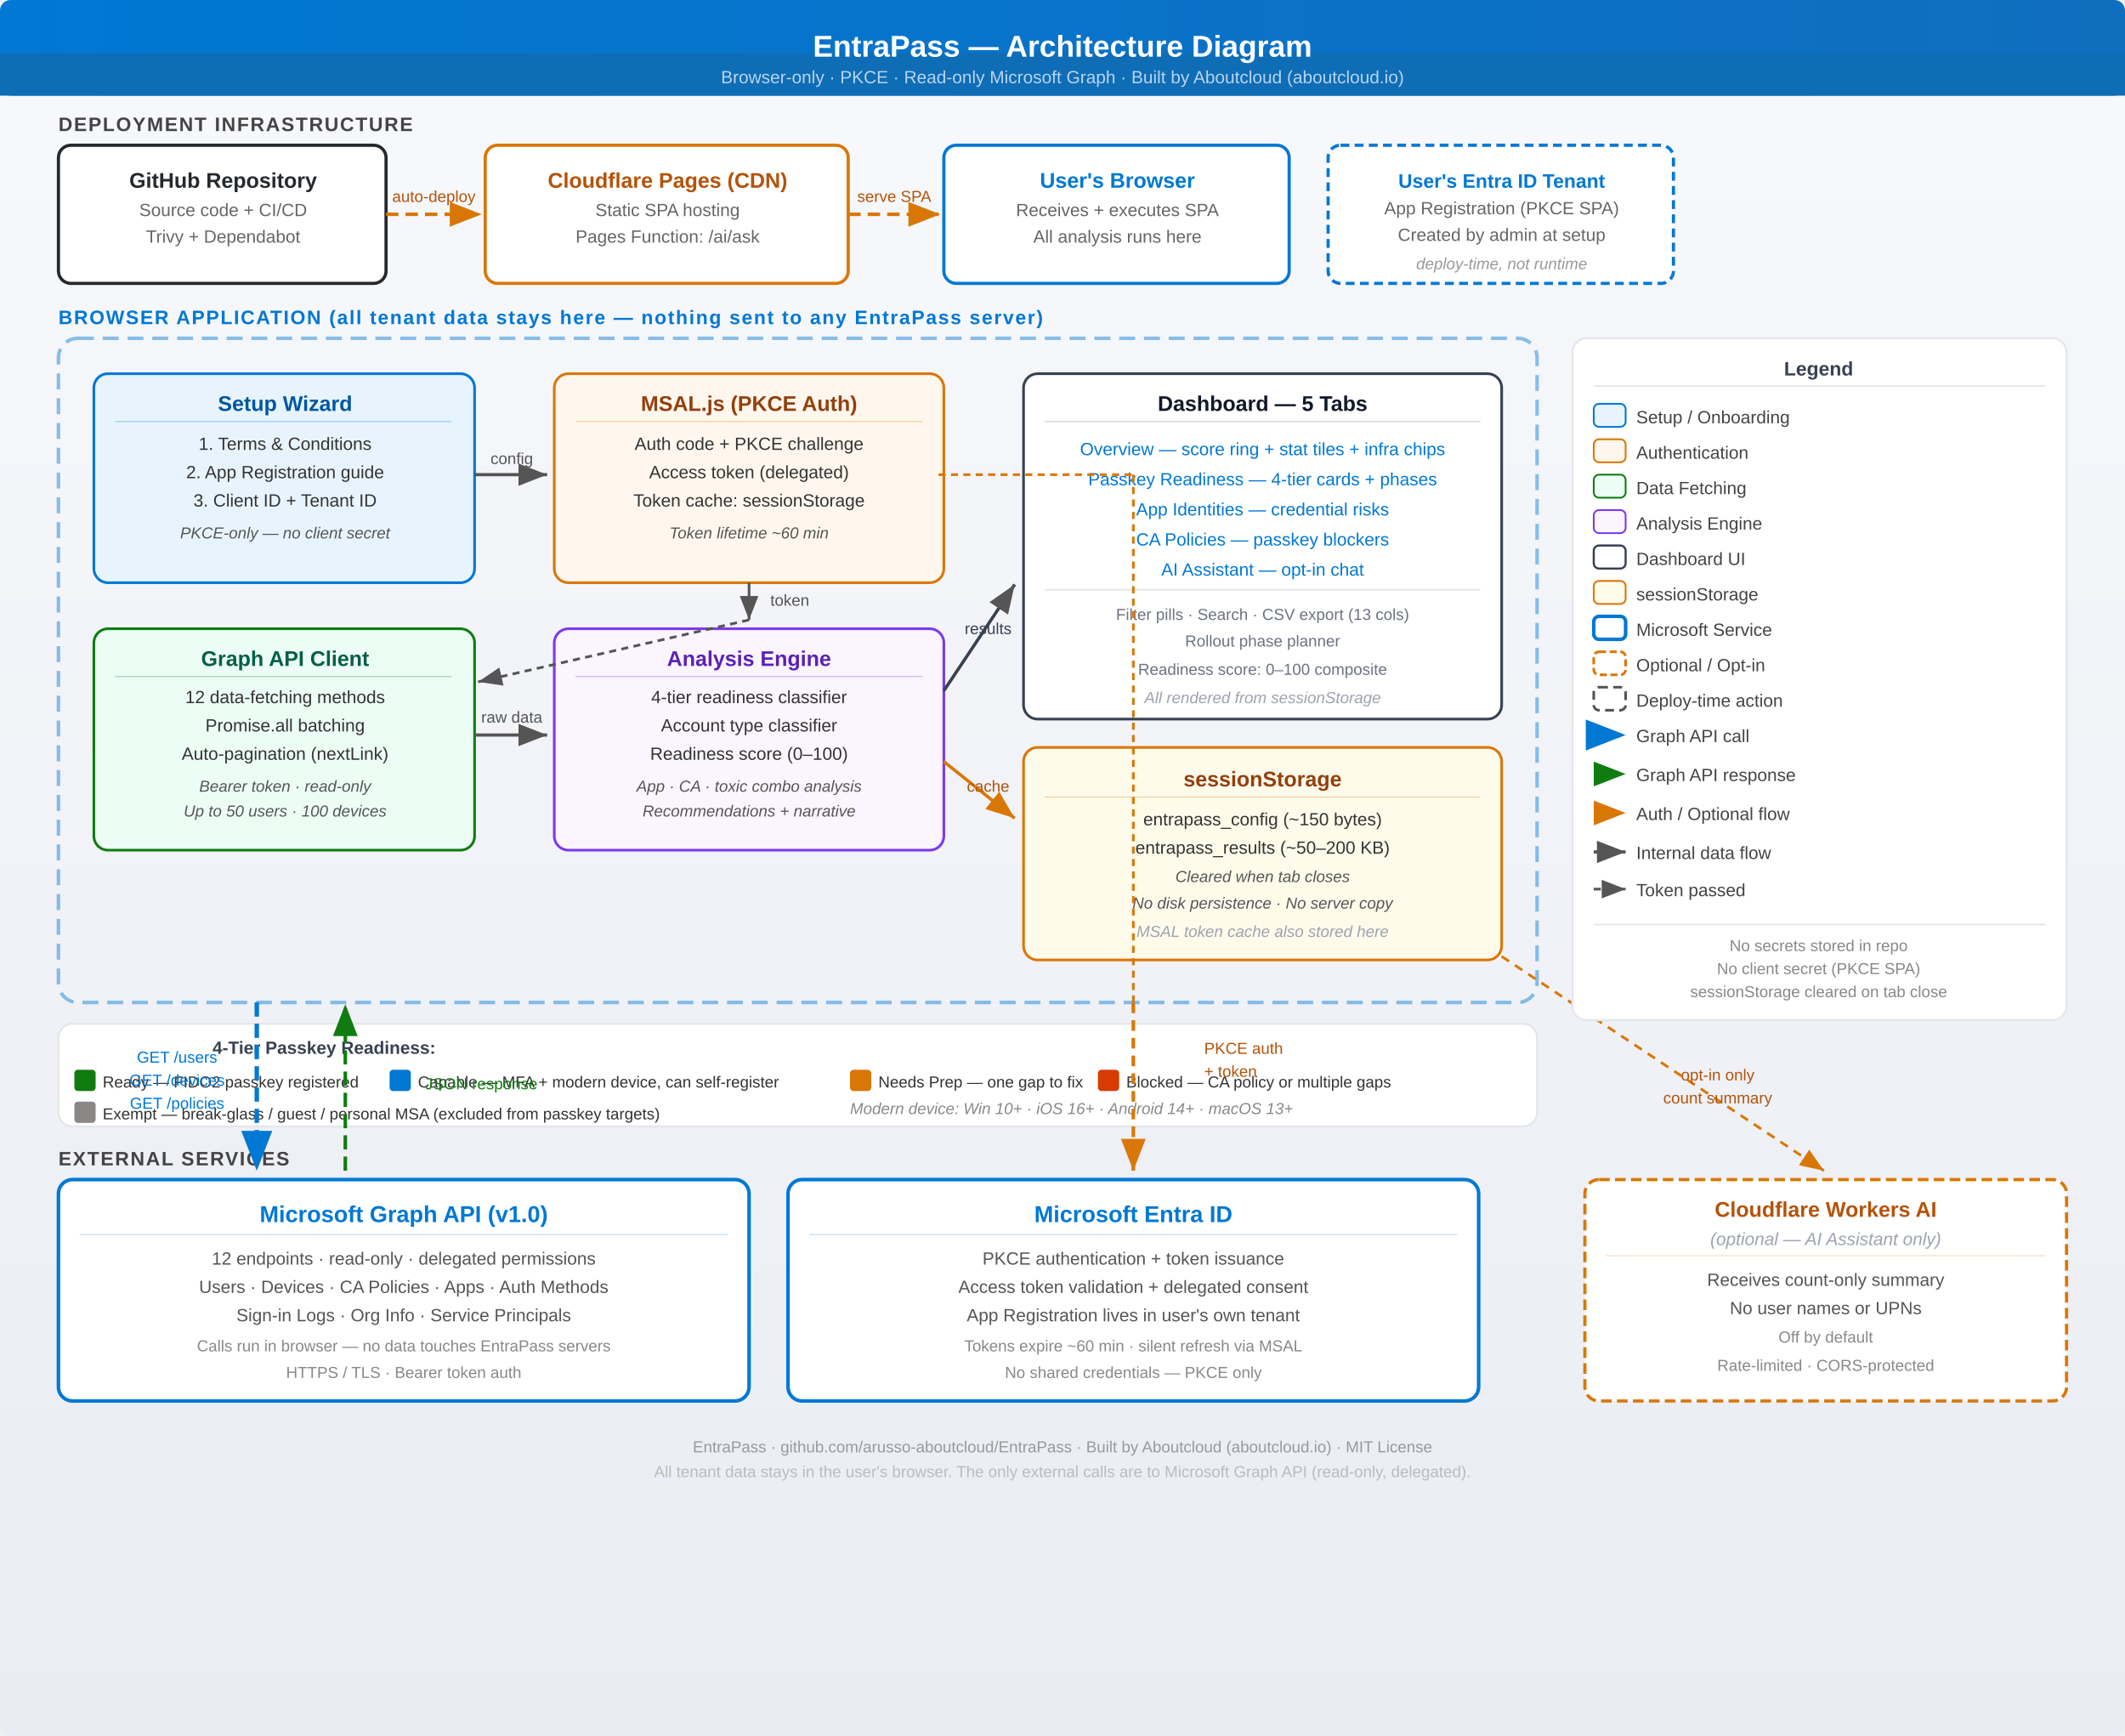
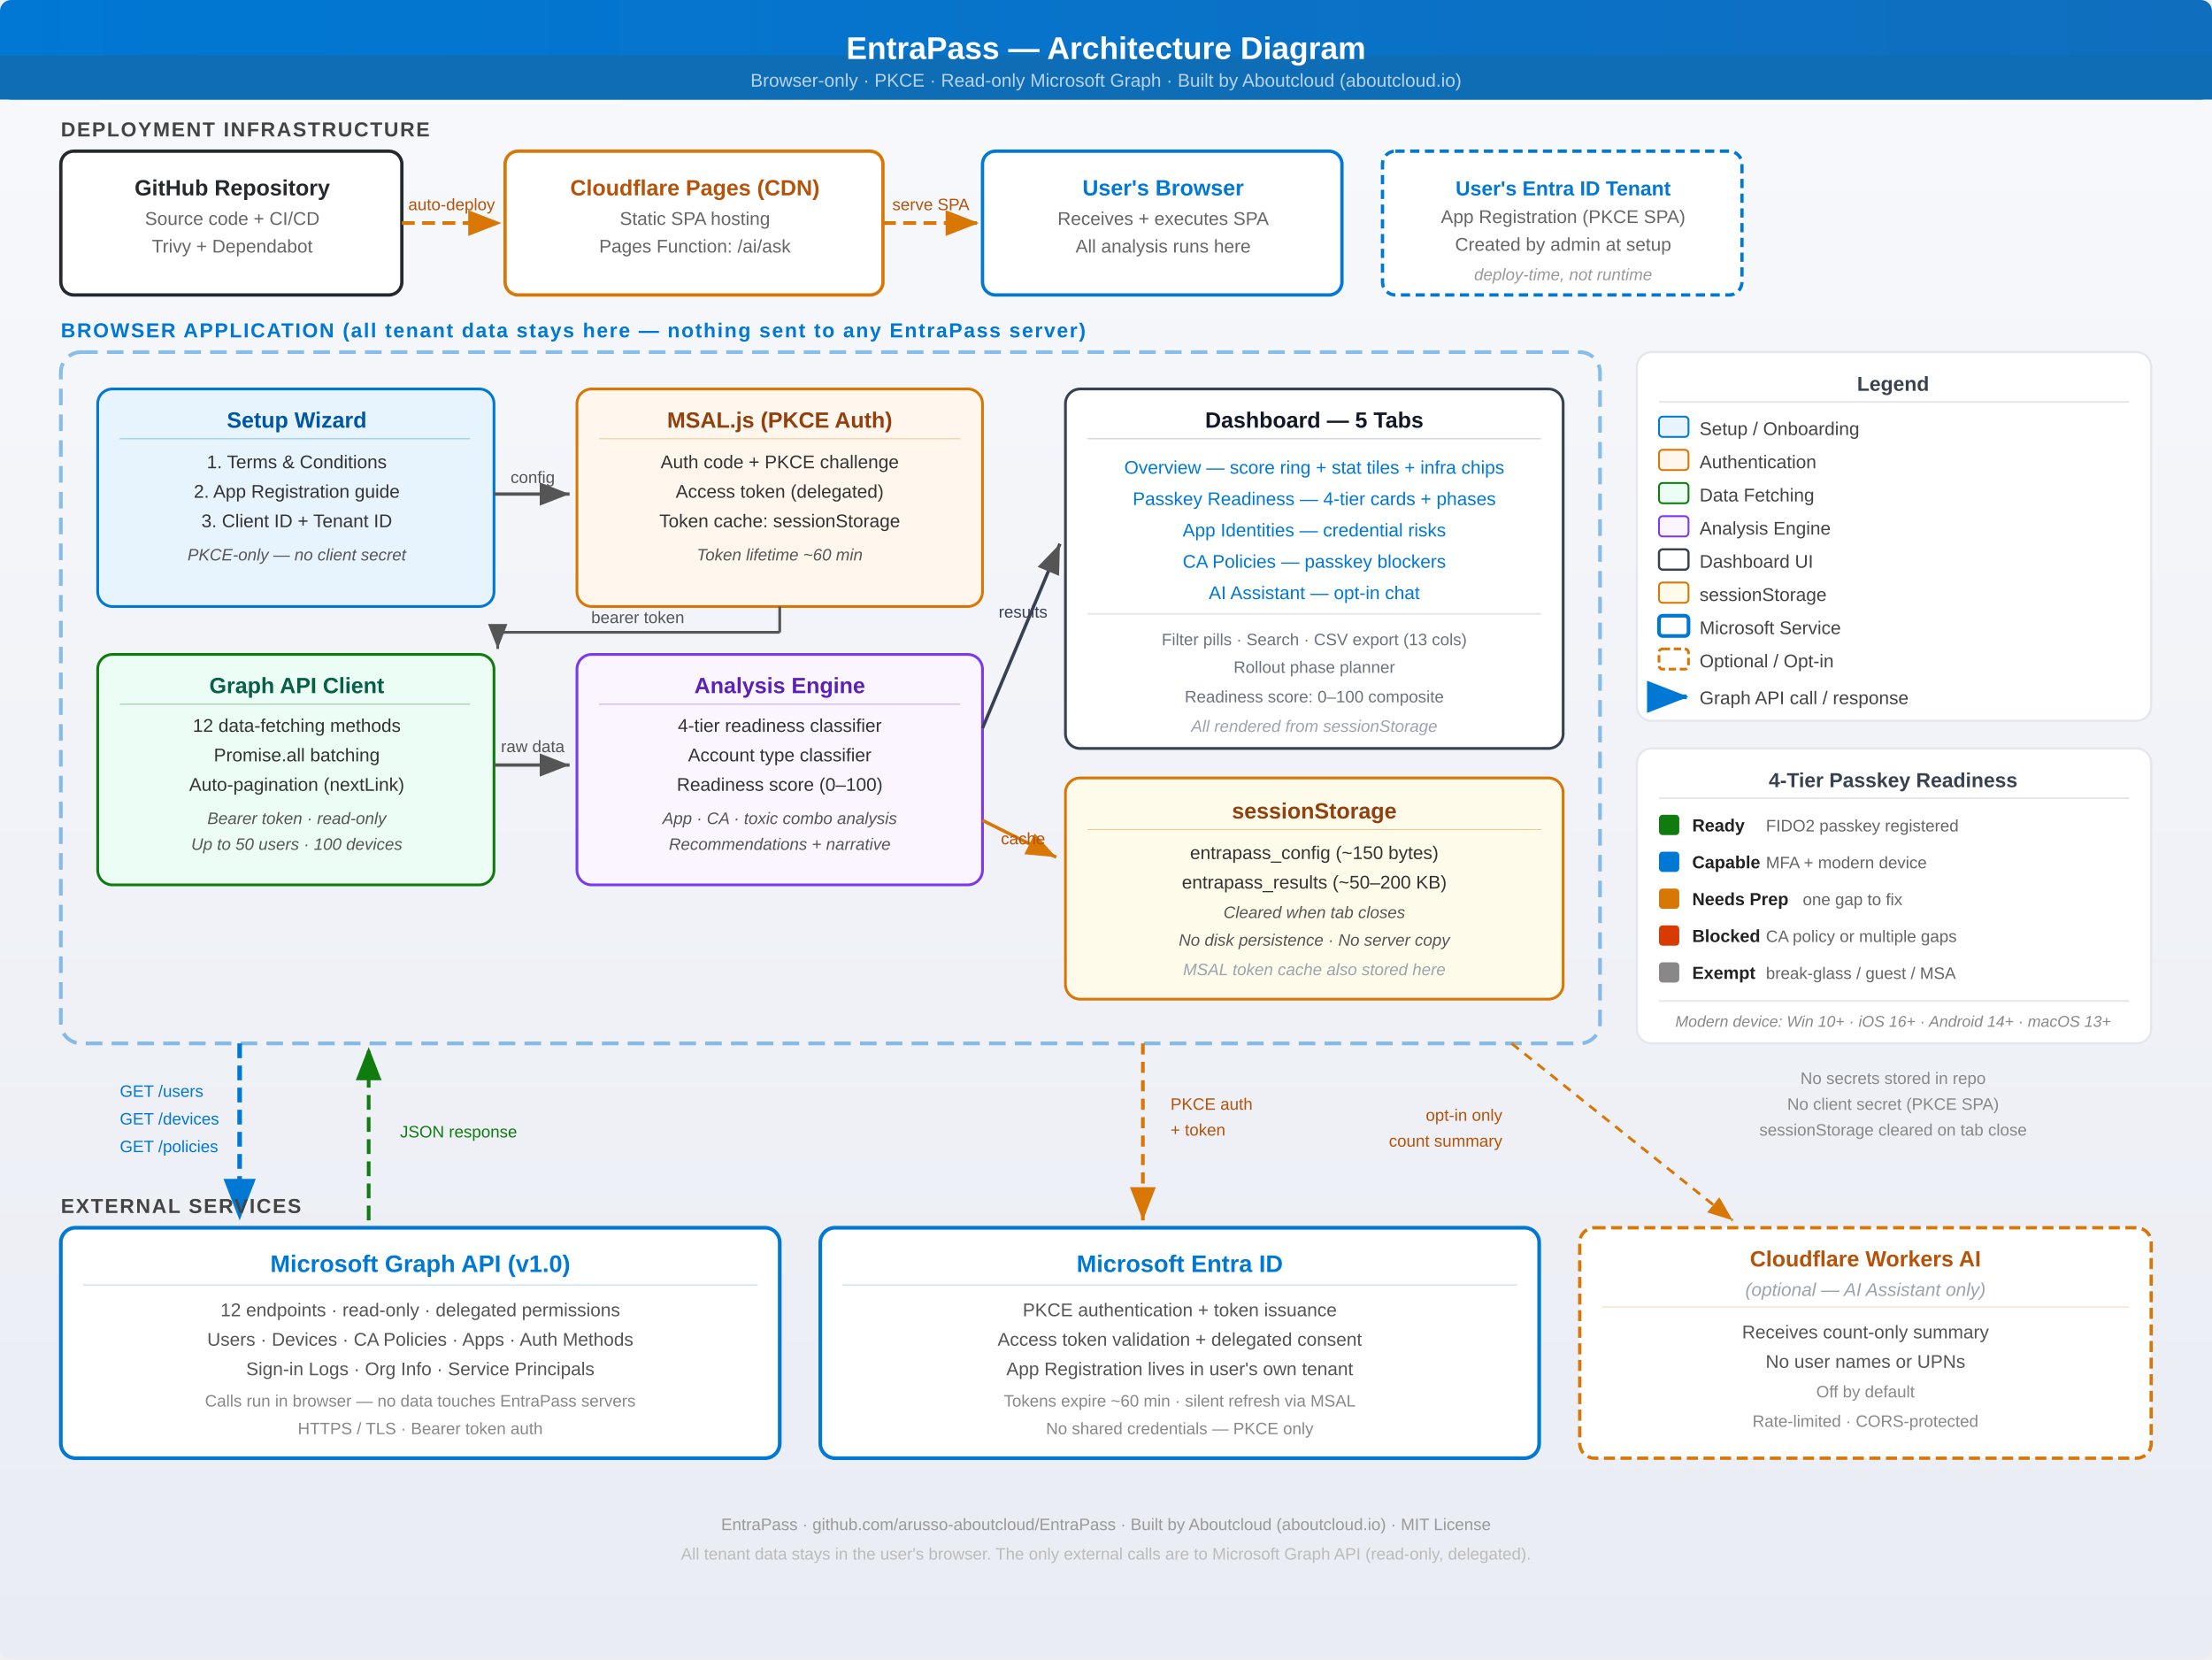
- <svg xmlns="http://www.w3.org/2000/svg" width="1200" height="980" viewBox="0 0 1200 980" font-family="Segoe UI, system-ui, Arial, sans-serif">
+ <svg xmlns="http://www.w3.org/2000/svg" width="1200" height="900" viewBox="0 0 1200 900" font-family="Segoe UI, system-ui, Arial, sans-serif">
  <defs>
    <marker id="arr" markerWidth="9" markerHeight="7" refX="9" refY="3.5" orient="auto">
      <polygon points="0 0,9 3.5,0 7" fill="#555" />
    </marker>
    <marker id="arr-blue" markerWidth="9" markerHeight="7" refX="9" refY="3.5" orient="auto">
      <polygon points="0 0,9 3.5,0 7" fill="#0078d4" />
    </marker>
    <marker id="arr-green" markerWidth="9" markerHeight="7" refX="9" refY="3.5" orient="auto">
      <polygon points="0 0,9 3.5,0 7" fill="#107c10" />
    </marker>
    <marker id="arr-orange" markerWidth="9" markerHeight="7" refX="9" refY="3.5" orient="auto">
      <polygon points="0 0,9 3.5,0 7" fill="#d97706" />
    </marker>
    <linearGradient id="hdr" x1="0" y1="0" x2="1" y2="0">
      <stop offset="0%" stop-color="#0078d4" />
      <stop offset="100%" stop-color="#106ebe" />
    </linearGradient>
    <linearGradient id="bg" x1="0" y1="0" x2="0" y2="1">
      <stop offset="0%" stop-color="#f8f9fc" />
      <stop offset="100%" stop-color="#e9ecf3" />
    </linearGradient>
  </defs>
-   <rect width="1200" height="980" fill="url(#bg)" rx="6" />
+   <rect width="1200" height="900" fill="url(#bg)" rx="6" />
  <rect x="0" y="0" width="1200" height="54" fill="url(#hdr)" rx="6" />
  <rect x="0" y="30" width="1200" height="24" fill="#0e6db5" />
  <text x="600" y="32" fill="white" font-size="17" font-weight="700" text-anchor="middle">EntraPass — Architecture Diagram</text>
  <text x="600" y="47" fill="#b8d4f0" font-size="10" text-anchor="middle">Browser-only · PKCE · Read-only Microsoft Graph · Built by Aboutcloud (aboutcloud.io)</text>
  <text x="33" y="74" fill="#444" font-size="11" font-weight="700" letter-spacing="0.8">DEPLOYMENT INFRASTRUCTURE</text>
  <rect x="33" y="82" width="185" height="78" rx="7" fill="white" stroke="#24292e" stroke-width="1.8" />
  <text x="126" y="106" fill="#24292e" font-size="12" font-weight="700" text-anchor="middle">GitHub Repository</text>
  <text x="126" y="122" fill="#666" font-size="10" text-anchor="middle">Source code + CI/CD</text>
  <text x="126" y="137" fill="#666" font-size="10" text-anchor="middle">Trivy + Dependabot</text>
  <line x1="218" y1="121" x2="272" y2="121" stroke="#d97706" stroke-width="2" stroke-dasharray="7 4" marker-end="url(#arr-orange)" />
  <text x="245" y="114" fill="#b45309" font-size="9" text-anchor="middle">auto-deploy</text>
  <rect x="274" y="82" width="205" height="78" rx="7" fill="white" stroke="#d97706" stroke-width="1.8" />
  <text x="377" y="106" fill="#b45309" font-size="12" font-weight="700" text-anchor="middle">Cloudflare Pages (CDN)</text>
  <text x="377" y="122" fill="#666" font-size="10" text-anchor="middle">Static SPA hosting</text>
  <text x="377" y="137" fill="#666" font-size="10" text-anchor="middle">Pages Function: /ai/ask</text>
  <line x1="479" y1="121" x2="531" y2="121" stroke="#d97706" stroke-width="2" stroke-dasharray="7 4" marker-end="url(#arr-orange)" />
  <text x="505" y="114" fill="#b45309" font-size="9" text-anchor="middle">serve SPA</text>
  <rect x="533" y="82" width="195" height="78" rx="7" fill="white" stroke="#0078d4" stroke-width="1.8" />
  <text x="631" y="106" fill="#0078d4" font-size="12" font-weight="700" text-anchor="middle">User's Browser</text>
  <text x="631" y="122" fill="#666" font-size="10" text-anchor="middle">Receives + executes SPA</text>
  <text x="631" y="137" fill="#666" font-size="10" text-anchor="middle">All analysis runs here</text>
  <rect x="750" y="82" width="195" height="78" rx="7" fill="white" stroke="#0078d4" stroke-width="1.8" stroke-dasharray="5 3" />
  <text x="848" y="106" fill="#0078d4" font-size="11" font-weight="700" text-anchor="middle">User's Entra ID Tenant</text>
  <text x="848" y="121" fill="#666" font-size="10" text-anchor="middle">App Registration (PKCE SPA)</text>
  <text x="848" y="136" fill="#666" font-size="10" text-anchor="middle">Created by admin at setup</text>
  <text x="848" y="152" fill="#999" font-size="9" font-style="italic" text-anchor="middle">deploy-time, not runtime</text>
  <text x="33" y="183" fill="#0078d4" font-size="11" font-weight="700" letter-spacing="0.8">BROWSER APPLICATION  (all tenant data stays here — nothing sent to any EntraPass server)</text>
  <rect x="33" y="191" width="835" height="375" rx="11" fill="none" stroke="#0078d4" stroke-width="2" stroke-dasharray="9 5" opacity="0.45" />
  <rect x="53" y="211" width="215" height="118" rx="8" fill="#e8f4fd" stroke="#0078d4" stroke-width="1.5" />
  <text x="161" y="232" fill="#0056a3" font-size="12" font-weight="700" text-anchor="middle">Setup Wizard</text>
  <line x1="65" y1="238" x2="255" y2="238" stroke="#0078d4" stroke-width="0.5" opacity="0.4" />
  <text x="161" y="254" fill="#333" font-size="10" text-anchor="middle">1. Terms &amp; Conditions</text>
  <text x="161" y="270" fill="#333" font-size="10" text-anchor="middle">2. App Registration guide</text>
  <text x="161" y="286" fill="#333" font-size="10" text-anchor="middle">3. Client ID + Tenant ID</text>
  <text x="161" y="304" fill="#555" font-size="9" font-style="italic" text-anchor="middle">PKCE-only — no client secret</text>
  <rect x="313" y="211" width="220" height="118" rx="8" fill="#fff7ed" stroke="#d97706" stroke-width="1.5" />
  <text x="423" y="232" fill="#92400e" font-size="12" font-weight="700" text-anchor="middle">MSAL.js (PKCE Auth)</text>
  <line x1="325" y1="238" x2="521" y2="238" stroke="#d97706" stroke-width="0.5" opacity="0.4" />
  <text x="423" y="254" fill="#333" font-size="10" text-anchor="middle">Auth code + PKCE challenge</text>
  <text x="423" y="270" fill="#333" font-size="10" text-anchor="middle">Access token (delegated)</text>
  <text x="423" y="286" fill="#333" font-size="10" text-anchor="middle">Token cache: sessionStorage</text>
  <text x="423" y="304" fill="#555" font-size="9" font-style="italic" text-anchor="middle">Token lifetime ~60 min</text>
  <line x1="268" y1="268" x2="309" y2="268" stroke="#555" stroke-width="1.8" marker-end="url(#arr)" />
  <text x="289" y="262" fill="#555" font-size="9" text-anchor="middle">config</text>
+   <line x1="423" y1="329" x2="423" y2="343" stroke="#555" stroke-width="1.5" />
+   <line x1="423" y1="343" x2="270" y2="343" stroke="#555" stroke-width="1.5" />
+   <line x1="270" y1="343" x2="270" y2="352" stroke="#555" stroke-width="1.5" marker-end="url(#arr)" />
+   <text x="346" y="338" fill="#555" font-size="9" text-anchor="middle">bearer token</text>
  <rect x="53" y="355" width="215" height="125" rx="8" fill="#ecfdf5" stroke="#107c10" stroke-width="1.5" />
  <text x="161" y="376" fill="#065f46" font-size="12" font-weight="700" text-anchor="middle">Graph API Client</text>
  <line x1="65" y1="382" x2="255" y2="382" stroke="#107c10" stroke-width="0.5" opacity="0.4" />
  <text x="161" y="397" fill="#333" font-size="10" text-anchor="middle">12 data-fetching methods</text>
  <text x="161" y="413" fill="#333" font-size="10" text-anchor="middle">Promise.all batching</text>
  <text x="161" y="429" fill="#333" font-size="10" text-anchor="middle">Auto-pagination (nextLink)</text>
  <text x="161" y="447" fill="#555" font-size="9" font-style="italic" text-anchor="middle">Bearer token · read-only</text>
  <text x="161" y="461" fill="#555" font-size="9" font-style="italic" text-anchor="middle">Up to 50 users · 100 devices</text>
  <rect x="313" y="355" width="220" height="125" rx="8" fill="#faf5ff" stroke="#7c3aed" stroke-width="1.5" />
  <text x="423" y="376" fill="#5b21b6" font-size="12" font-weight="700" text-anchor="middle">Analysis Engine</text>
  <line x1="325" y1="382" x2="521" y2="382" stroke="#7c3aed" stroke-width="0.5" opacity="0.4" />
  <text x="423" y="397" fill="#333" font-size="10" text-anchor="middle">4-tier readiness classifier</text>
  <text x="423" y="413" fill="#333" font-size="10" text-anchor="middle">Account type classifier</text>
  <text x="423" y="429" fill="#333" font-size="10" text-anchor="middle">Readiness score (0–100)</text>
  <text x="423" y="447" fill="#555" font-size="9" font-style="italic" text-anchor="middle">App · CA · toxic combo analysis</text>
  <text x="423" y="461" fill="#555" font-size="9" font-style="italic" text-anchor="middle">Recommendations + narrative</text>
  <line x1="268" y1="415" x2="309" y2="415" stroke="#555" stroke-width="1.8" marker-end="url(#arr)" />
  <text x="289" y="408" fill="#555" font-size="9" text-anchor="middle">raw data</text>
-   <line x1="423" y1="329" x2="423" y2="350" stroke="#555" stroke-width="1.5" marker-end="url(#arr)" />
-   <text x="435" y="342" fill="#555" font-size="9">token</text>
-   <line x1="423" y1="350" x2="270" y2="385" stroke="#555" stroke-width="1.5" stroke-dasharray="4 3" marker-end="url(#arr)" />
  <rect x="578" y="211" width="270" height="195" rx="8" fill="white" stroke="#374151" stroke-width="1.5" />
  <text x="713" y="232" fill="#111827" font-size="12" font-weight="700" text-anchor="middle">Dashboard — 5 Tabs</text>
  <line x1="590" y1="238" x2="836" y2="238" stroke="#374151" stroke-width="0.5" opacity="0.3" />
  <text x="713" y="257" fill="#0078d4" font-size="10" text-anchor="middle">Overview — score ring + stat tiles + infra chips</text>
  <text x="713" y="274" fill="#0078d4" font-size="10" text-anchor="middle">Passkey Readiness — 4-tier cards + phases</text>
  <text x="713" y="291" fill="#0078d4" font-size="10" text-anchor="middle">App Identities — credential risks</text>
  <text x="713" y="308" fill="#0078d4" font-size="10" text-anchor="middle">CA Policies — passkey blockers</text>
  <text x="713" y="325" fill="#0078d4" font-size="10" text-anchor="middle">AI Assistant — opt-in chat</text>
  <line x1="590" y1="333" x2="836" y2="333" stroke="#e5e7eb" stroke-width="1" />
  <text x="713" y="350" fill="#6b7280" font-size="9" text-anchor="middle">Filter pills · Search · CSV export (13 cols)</text>
  <text x="713" y="365" fill="#6b7280" font-size="9" text-anchor="middle">Rollout phase planner</text>
  <text x="713" y="381" fill="#6b7280" font-size="9" text-anchor="middle">Readiness score: 0–100 composite</text>
  <text x="713" y="397" fill="#9ca3af" font-size="9" font-style="italic" text-anchor="middle">All rendered from sessionStorage</text>
  <rect x="578" y="422" width="270" height="120" rx="8" fill="#fffbeb" stroke="#d97706" stroke-width="1.5" />
  <text x="713" y="444" fill="#92400e" font-size="12" font-weight="700" text-anchor="middle">sessionStorage</text>
  <line x1="590" y1="450" x2="836" y2="450" stroke="#d97706" stroke-width="0.5" opacity="0.4" />
  <text x="713" y="466" fill="#333" font-size="10" text-anchor="middle">entrapass_config  (~150 bytes)</text>
  <text x="713" y="482" fill="#333" font-size="10" text-anchor="middle">entrapass_results  (~50–200 KB)</text>
  <text x="713" y="498" fill="#555" font-size="9" font-style="italic" text-anchor="middle">Cleared when tab closes</text>
  <text x="713" y="513" fill="#555" font-size="9" font-style="italic" text-anchor="middle">No disk persistence · No server copy</text>
  <text x="713" y="529" fill="#9ca3af" font-size="9" font-style="italic" text-anchor="middle">MSAL token cache also stored here</text>
-   <line x1="533" y1="390" x2="573" y2="330" stroke="#374151" stroke-width="1.8" marker-end="url(#arr)" />
-   <text x="558" y="358" fill="#374151" font-size="9" text-anchor="middle">results</text>
-   <line x1="533" y1="430" x2="573" y2="462" stroke="#d97706" stroke-width="1.8" marker-end="url(#arr-orange)" />
-   <text x="558" y="447" fill="#b45309" font-size="9" text-anchor="middle">cache</text>
-   <rect x="33" y="578" width="835" height="58" rx="8" fill="white" stroke="#e5e7eb" stroke-width="1.2" />
-   <text x="120" y="595" fill="#374151" font-size="10" font-weight="700">4-Tier Passkey Readiness:</text>
-   <rect x="42" y="604" width="12" height="12" rx="2" fill="#107c10" />
-   <text x="58" y="614" fill="#333" font-size="9">Ready — FIDO2 passkey registered</text>
-   <rect x="220" y="604" width="12" height="12" rx="2" fill="#0078d4" />
-   <text x="236" y="614" fill="#333" font-size="9">Capable — MFA + modern device, can self-register</text>
-   <rect x="480" y="604" width="12" height="12" rx="2" fill="#d97706" />
-   <text x="496" y="614" fill="#333" font-size="9">Needs Prep — one gap to fix</text>
-   <rect x="620" y="604" width="12" height="12" rx="2" fill="#d83b01" />
-   <text x="636" y="614" fill="#333" font-size="9">Blocked — CA policy or multiple gaps</text>
-   <rect x="42" y="622" width="12" height="12" rx="2" fill="#8a8886" />
-   <text x="58" y="632" fill="#333" font-size="9">Exempt — break-glass / guest / personal MSA (excluded from passkey targets)</text>
-   <text x="480" y="629" fill="#888" font-size="9" font-style="italic">Modern device: Win 10+ · iOS 16+ · Android 14+ · macOS 13+</text>
+   <line x1="533" y1="395" x2="575" y2="295" stroke="#374151" stroke-width="1.8" marker-end="url(#arr)" />
+   <text x="555" y="335" fill="#374151" font-size="9" text-anchor="middle">results</text>
+   <line x1="533" y1="445" x2="573" y2="465" stroke="#d97706" stroke-width="1.8" marker-end="url(#arr-orange)" />
+   <text x="555" y="458" fill="#b45309" font-size="9" text-anchor="middle">cache</text>
+   <rect x="888" y="191" width="279" height="200" rx="8" fill="white" stroke="#e5e7eb" stroke-width="1.2" />
+   <text x="1027" y="212" fill="#374151" font-size="11" font-weight="700" text-anchor="middle">Legend</text>
+   <line x1="900" y1="218" x2="1155" y2="218" stroke="#e5e7eb" stroke-width="1" />
+   <rect x="900" y="226" width="16" height="11" rx="2" fill="#e8f4fd" stroke="#0078d4" stroke-width="1" />
+   <text x="922" y="236" fill="#444" font-size="10">Setup / Onboarding</text>
+   <rect x="900" y="244" width="16" height="11" rx="2" fill="#fff7ed" stroke="#d97706" stroke-width="1" />
+   <text x="922" y="254" fill="#444" font-size="10">Authentication</text>
+   <rect x="900" y="262" width="16" height="11" rx="2" fill="#ecfdf5" stroke="#107c10" stroke-width="1" />
+   <text x="922" y="272" fill="#444" font-size="10">Data Fetching</text>
+   <rect x="900" y="280" width="16" height="11" rx="2" fill="#faf5ff" stroke="#7c3aed" stroke-width="1" />
+   <text x="922" y="290" fill="#444" font-size="10">Analysis Engine</text>
+   <rect x="900" y="298" width="16" height="11" rx="2" fill="white" stroke="#374151" stroke-width="1.2" />
+   <text x="922" y="308" fill="#444" font-size="10">Dashboard UI</text>
+   <rect x="900" y="316" width="16" height="11" rx="2" fill="#fffbeb" stroke="#d97706" stroke-width="1" />
+   <text x="922" y="326" fill="#444" font-size="10">sessionStorage</text>
+   <rect x="900" y="334" width="16" height="11" rx="2" fill="white" stroke="#0078d4" stroke-width="2" />
+   <text x="922" y="344" fill="#444" font-size="10">Microsoft Service</text>
+   <rect x="900" y="352" width="16" height="11" rx="2" fill="none" stroke="#d97706" stroke-width="1.5" stroke-dasharray="4 2" />
+   <text x="922" y="362" fill="#444" font-size="10">Optional / Opt-in</text>
+   <line x1="900" y1="378" x2="916" y2="378" stroke="#0078d4" stroke-width="2.5" stroke-dasharray="6 3" marker-end="url(#arr-blue)" />
+   <text x="922" y="382" fill="#444" font-size="10">Graph API call / response</text>
+   <rect x="888" y="406" width="279" height="160" rx="8" fill="white" stroke="#e5e7eb" stroke-width="1.2" />
+   <text x="1027" y="427" fill="#374151" font-size="11" font-weight="700" text-anchor="middle">4-Tier Passkey Readiness</text>
+   <line x1="900" y1="433" x2="1155" y2="433" stroke="#e5e7eb" stroke-width="1" />
+   <rect x="900" y="442" width="11" height="11" rx="2" fill="#107c10" />
+   <text x="918" y="451" fill="#222" font-size="9.5" font-weight="600">Ready</text>
+   <text x="958" y="451" fill="#666" font-size="9">FIDO2 passkey registered</text>
+   <rect x="900" y="462" width="11" height="11" rx="2" fill="#0078d4" />
+   <text x="918" y="471" fill="#222" font-size="9.5" font-weight="600">Capable</text>
+   <text x="958" y="471" fill="#666" font-size="9">MFA + modern device</text>
+   <rect x="900" y="482" width="11" height="11" rx="2" fill="#d97706" />
+   <text x="918" y="491" fill="#222" font-size="9.5" font-weight="600">Needs Prep</text>
+   <text x="978" y="491" fill="#666" font-size="9">one gap to fix</text>
+   <rect x="900" y="502" width="11" height="11" rx="2" fill="#d83b01" />
+   <text x="918" y="511" fill="#222" font-size="9.5" font-weight="600">Blocked</text>
+   <text x="958" y="511" fill="#666" font-size="9">CA policy or multiple gaps</text>
+   <rect x="900" y="522" width="11" height="11" rx="2" fill="#8a8886" />
+   <text x="918" y="531" fill="#222" font-size="9.5" font-weight="600">Exempt</text>
+   <text x="958" y="531" fill="#666" font-size="9">break-glass / guest / MSA</text>
+   <line x1="900" y1="543" x2="1155" y2="543" stroke="#e5e7eb" stroke-width="1" />
+   <text x="1027" y="557" fill="#888" font-size="8.5" font-style="italic" text-anchor="middle">Modern device: Win 10+ · iOS 16+ · Android 14+ · macOS 13+</text>
+   <text x="1027" y="588" fill="#888" font-size="9" text-anchor="middle">No secrets stored in repo</text>
+   <text x="1027" y="602" fill="#888" font-size="9" text-anchor="middle">No client secret (PKCE SPA)</text>
+   <text x="1027" y="616" fill="#888" font-size="9" text-anchor="middle">sessionStorage cleared on tab close</text>
+   <line x1="130" y1="566" x2="130" y2="662" stroke="#0078d4" stroke-width="2.5" stroke-dasharray="8 4" marker-end="url(#arr-blue)" />
+   <text x="65" y="595" fill="#0078d4" font-size="9">GET /users</text>
+   <text x="65" y="610" fill="#0078d4" font-size="9">GET /devices</text>
+   <text x="65" y="625" fill="#0078d4" font-size="9">GET /policies</text>
+   <line x1="200" y1="662" x2="200" y2="568" stroke="#107c10" stroke-width="2" stroke-dasharray="8 4" marker-end="url(#arr-green)" />
+   <text x="217" y="617" fill="#107c10" font-size="9">JSON response</text>
+   <line x1="620" y1="566" x2="620" y2="662" stroke="#d97706" stroke-width="2" stroke-dasharray="6 4" marker-end="url(#arr-orange)" />
+   <text x="635" y="602" fill="#b45309" font-size="9">PKCE auth</text>
+   <text x="635" y="616" fill="#b45309" font-size="9">+ token</text>
+   <line x1="820" y1="566" x2="940" y2="662" stroke="#d97706" stroke-width="1.5" stroke-dasharray="5 4" marker-end="url(#arr-orange)" />
+   <text x="815" y="608" fill="#b45309" font-size="9" text-anchor="end">opt-in only</text>
+   <text x="815" y="622" fill="#b45309" font-size="9" text-anchor="end">count summary</text>
  <text x="33" y="658" fill="#444" font-size="11" font-weight="700" letter-spacing="0.8">EXTERNAL SERVICES</text>
  <rect x="33" y="666" width="390" height="125" rx="8" fill="white" stroke="#0078d4" stroke-width="2" />
  <text x="228" y="690" fill="#0078d4" font-size="13" font-weight="700" text-anchor="middle">Microsoft Graph API (v1.0)</text>
  <line x1="45" y1="697" x2="411" y2="697" stroke="#0078d4" stroke-width="0.5" opacity="0.3" />
  <text x="228" y="714" fill="#555" font-size="10" text-anchor="middle">12 endpoints · read-only · delegated permissions</text>
  <text x="228" y="730" fill="#555" font-size="10" text-anchor="middle">Users · Devices · CA Policies · Apps · Auth Methods</text>
  <text x="228" y="746" fill="#555" font-size="10" text-anchor="middle">Sign-in Logs · Org Info · Service Principals</text>
  <text x="228" y="763" fill="#888" font-size="9" text-anchor="middle">Calls run in browser — no data touches EntraPass servers</text>
  <text x="228" y="778" fill="#888" font-size="9" text-anchor="middle">HTTPS / TLS · Bearer token auth</text>
  <rect x="445" y="666" width="390" height="125" rx="8" fill="white" stroke="#0078d4" stroke-width="2" />
  <text x="640" y="690" fill="#0078d4" font-size="13" font-weight="700" text-anchor="middle">Microsoft Entra ID</text>
  <line x1="457" y1="697" x2="823" y2="697" stroke="#0078d4" stroke-width="0.5" opacity="0.3" />
  <text x="640" y="714" fill="#555" font-size="10" text-anchor="middle">PKCE authentication + token issuance</text>
  <text x="640" y="730" fill="#555" font-size="10" text-anchor="middle">Access token validation + delegated consent</text>
  <text x="640" y="746" fill="#555" font-size="10" text-anchor="middle">App Registration lives in user's own tenant</text>
  <text x="640" y="763" fill="#888" font-size="9" text-anchor="middle">Tokens expire ~60 min · silent refresh via MSAL</text>
  <text x="640" y="778" fill="#888" font-size="9" text-anchor="middle">No shared credentials — PKCE only</text>
-   <rect x="895" y="666" width="272" height="125" rx="8" fill="white" stroke="#d97706" stroke-width="1.8" stroke-dasharray="6 3" />
-   <text x="1031" y="687" fill="#b45309" font-size="12" font-weight="700" text-anchor="middle">Cloudflare Workers AI</text>
-   <text x="1031" y="703" fill="#9ca3af" font-size="10" font-style="italic" text-anchor="middle">(optional — AI Assistant only)</text>
-   <line x1="907" y1="709" x2="1155" y2="709" stroke="#d97706" stroke-width="0.5" opacity="0.3" />
-   <text x="1031" y="726" fill="#555" font-size="10" text-anchor="middle">Receives count-only summary</text>
-   <text x="1031" y="742" fill="#555" font-size="10" text-anchor="middle">No user names or UPNs</text>
-   <text x="1031" y="758" fill="#888" font-size="9" text-anchor="middle">Off by default</text>
-   <text x="1031" y="774" fill="#888" font-size="9" text-anchor="middle">Rate-limited · CORS-protected</text>
-   <line x1="145" y1="566" x2="145" y2="661" stroke="#0078d4" stroke-width="2.5" stroke-dasharray="8 4" marker-end="url(#arr-blue)" />
-   <text x="100" y="600" fill="#0078d4" font-size="9" text-anchor="middle">GET /users</text>
-   <text x="100" y="613" fill="#0078d4" font-size="9" text-anchor="middle">GET /devices</text>
-   <text x="100" y="626" fill="#0078d4" font-size="9" text-anchor="middle">GET /policies</text>
-   <line x1="195" y1="661" x2="195" y2="567" stroke="#107c10" stroke-width="2" stroke-dasharray="8 4" marker-end="url(#arr-green)" />
-   <text x="240" y="615" fill="#107c10" font-size="9">JSON response</text>
-   <line x1="640" y1="566" x2="640" y2="661" stroke="#d97706" stroke-width="2" stroke-dasharray="6 4" marker-end="url(#arr-orange)" />
-   <text x="680" y="595" fill="#b45309" font-size="9">PKCE auth</text>
-   <text x="680" y="608" fill="#b45309" font-size="9">+ token</text>
-   <line x1="530" y1="268" x2="640" y2="268" stroke="#d97706" stroke-width="1.5" stroke-dasharray="4 3" />
-   <line x1="640" y1="268" x2="640" y2="566" stroke="#d97706" stroke-width="1.5" stroke-dasharray="4 3" />
-   <line x1="848" y1="540" x2="1030" y2="661" stroke="#d97706" stroke-width="1.5" stroke-dasharray="5 4" marker-end="url(#arr-orange)" />
-   <text x="970" y="610" fill="#b45309" font-size="9" text-anchor="middle">opt-in only</text>
-   <text x="970" y="623" fill="#b45309" font-size="9" text-anchor="middle">count summary</text>
-   <rect x="888" y="191" width="279" height="385" rx="8" fill="white" stroke="#e5e7eb" stroke-width="1.2" />
-   <text x="1027" y="212" fill="#374151" font-size="11" font-weight="700" text-anchor="middle">Legend</text>
-   <line x1="900" y1="218" x2="1155" y2="218" stroke="#e5e7eb" stroke-width="1" />
-   <rect x="900" y="228" width="18" height="13" rx="3" fill="#e8f4fd" stroke="#0078d4" stroke-width="1" />
-   <text x="924" y="239" fill="#444" font-size="10">Setup / Onboarding</text>
-   <rect x="900" y="248" width="18" height="13" rx="3" fill="#fff7ed" stroke="#d97706" stroke-width="1" />
-   <text x="924" y="259" fill="#444" font-size="10">Authentication</text>
-   <rect x="900" y="268" width="18" height="13" rx="3" fill="#ecfdf5" stroke="#107c10" stroke-width="1" />
-   <text x="924" y="279" fill="#444" font-size="10">Data Fetching</text>
-   <rect x="900" y="288" width="18" height="13" rx="3" fill="#faf5ff" stroke="#7c3aed" stroke-width="1" />
-   <text x="924" y="299" fill="#444" font-size="10">Analysis Engine</text>
-   <rect x="900" y="308" width="18" height="13" rx="3" fill="white" stroke="#374151" stroke-width="1.2" />
-   <text x="924" y="319" fill="#444" font-size="10">Dashboard UI</text>
-   <rect x="900" y="328" width="18" height="13" rx="3" fill="#fffbeb" stroke="#d97706" stroke-width="1" />
-   <text x="924" y="339" fill="#444" font-size="10">sessionStorage</text>
-   <rect x="900" y="348" width="18" height="13" rx="3" fill="white" stroke="#0078d4" stroke-width="2" />
-   <text x="924" y="359" fill="#444" font-size="10">Microsoft Service</text>
-   <rect x="900" y="368" width="18" height="13" rx="3" fill="none" stroke="#d97706" stroke-width="1.5" stroke-dasharray="4 2" />
-   <text x="924" y="379" fill="#444" font-size="10">Optional / Opt-in</text>
-   <rect x="900" y="388" width="18" height="13" rx="3" fill="none" stroke="#555" stroke-width="1.5" stroke-dasharray="5 3" />
-   <text x="924" y="399" fill="#444" font-size="10">Deploy-time action</text>
-   <line x1="900" y1="415" x2="918" y2="415" stroke="#0078d4" stroke-width="2.5" stroke-dasharray="6 3" marker-end="url(#arr-blue)" />
-   <text x="924" y="419" fill="#444" font-size="10">Graph API call</text>
-   <line x1="900" y1="437" x2="918" y2="437" stroke="#107c10" stroke-width="2" stroke-dasharray="6 3" marker-end="url(#arr-green)" />
-   <text x="924" y="441" fill="#444" font-size="10">Graph API response</text>
-   <line x1="900" y1="459" x2="918" y2="459" stroke="#d97706" stroke-width="2" stroke-dasharray="5 4" marker-end="url(#arr-orange)" />
-   <text x="924" y="463" fill="#444" font-size="10">Auth / Optional flow</text>
-   <line x1="900" y1="481" x2="918" y2="481" stroke="#555" stroke-width="1.8" marker-end="url(#arr)" />
-   <text x="924" y="485" fill="#444" font-size="10">Internal data flow</text>
-   <line x1="900" y1="502" x2="918" y2="502" stroke="#555" stroke-width="1.5" stroke-dasharray="4 3" marker-end="url(#arr)" />
-   <text x="924" y="506" fill="#444" font-size="10">Token passed</text>
-   <line x1="900" y1="522" x2="1155" y2="522" stroke="#e5e7eb" stroke-width="1" />
-   <text x="1027" y="537" fill="#888" font-size="9" text-anchor="middle">No secrets stored in repo</text>
-   <text x="1027" y="550" fill="#888" font-size="9" text-anchor="middle">No client secret (PKCE SPA)</text>
-   <text x="1027" y="563" fill="#888" font-size="9" text-anchor="middle">sessionStorage cleared on tab close</text>
-   <text x="600" y="820" fill="#999" font-size="9" text-anchor="middle">EntraPass · github.com/arusso-aboutcloud/EntraPass · Built by Aboutcloud (aboutcloud.io) · MIT License</text>
-   <text x="600" y="834" fill="#bbb" font-size="9" text-anchor="middle">All tenant data stays in the user's browser. The only external calls are to Microsoft Graph API (read-only, delegated).</text>
+   <rect x="857" y="666" width="310" height="125" rx="8" fill="white" stroke="#d97706" stroke-width="1.8" stroke-dasharray="6 3" />
+   <text x="1012" y="687" fill="#b45309" font-size="12" font-weight="700" text-anchor="middle">Cloudflare Workers AI</text>
+   <text x="1012" y="703" fill="#9ca3af" font-size="10" font-style="italic" text-anchor="middle">(optional — AI Assistant only)</text>
+   <line x1="869" y1="709" x2="1155" y2="709" stroke="#d97706" stroke-width="0.5" opacity="0.3" />
+   <text x="1012" y="726" fill="#555" font-size="10" text-anchor="middle">Receives count-only summary</text>
+   <text x="1012" y="742" fill="#555" font-size="10" text-anchor="middle">No user names or UPNs</text>
+   <text x="1012" y="758" fill="#888" font-size="9" text-anchor="middle">Off by default</text>
+   <text x="1012" y="774" fill="#888" font-size="9" text-anchor="middle">Rate-limited · CORS-protected</text>
+   <text x="600" y="830" fill="#999" font-size="9" text-anchor="middle">EntraPass · github.com/arusso-aboutcloud/EntraPass · Built by Aboutcloud (aboutcloud.io) · MIT License</text>
+   <text x="600" y="846" fill="#bbb" font-size="9" text-anchor="middle">All tenant data stays in the user's browser. The only external calls are to Microsoft Graph API (read-only, delegated).</text>
</svg>
